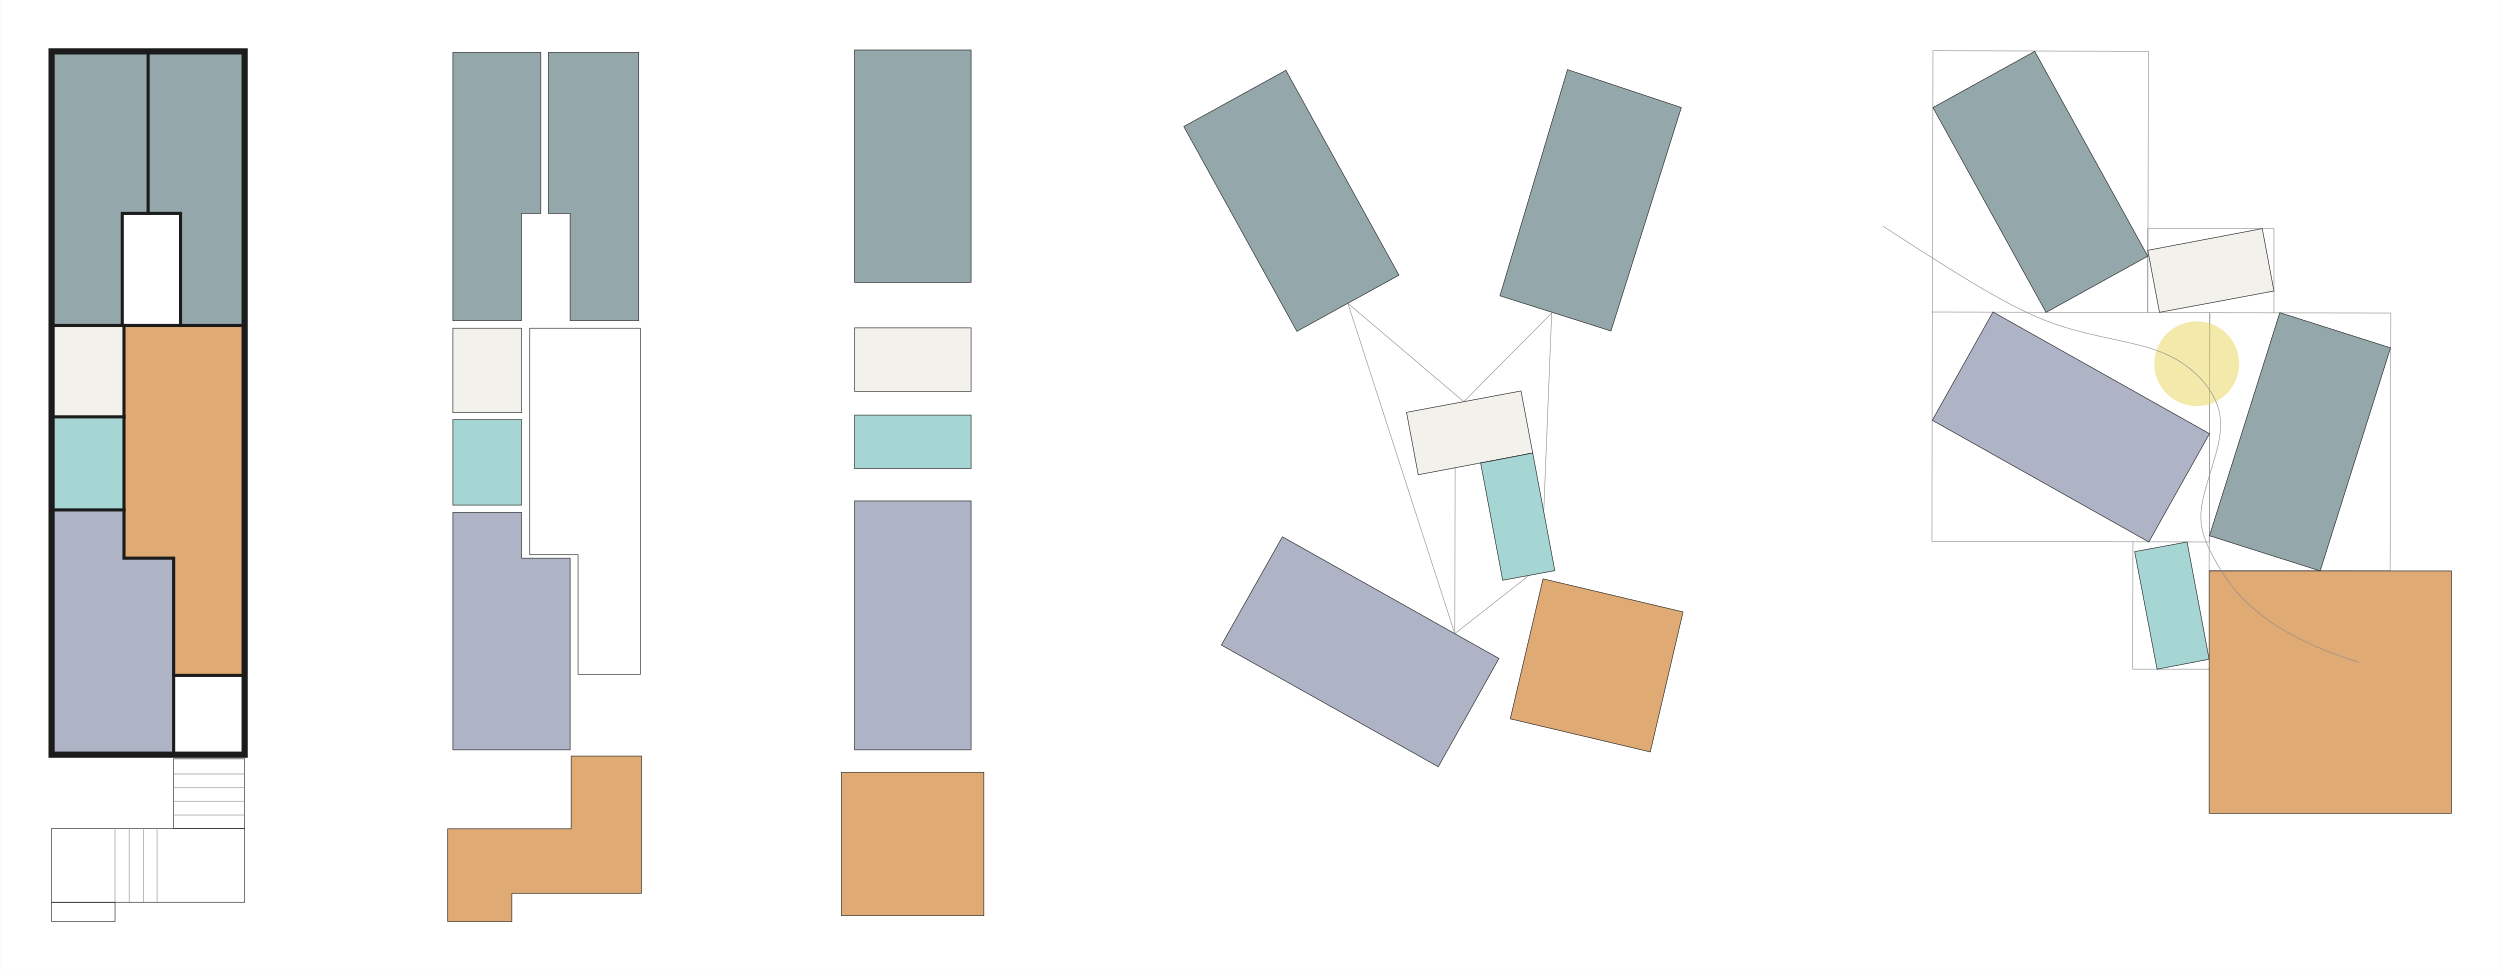
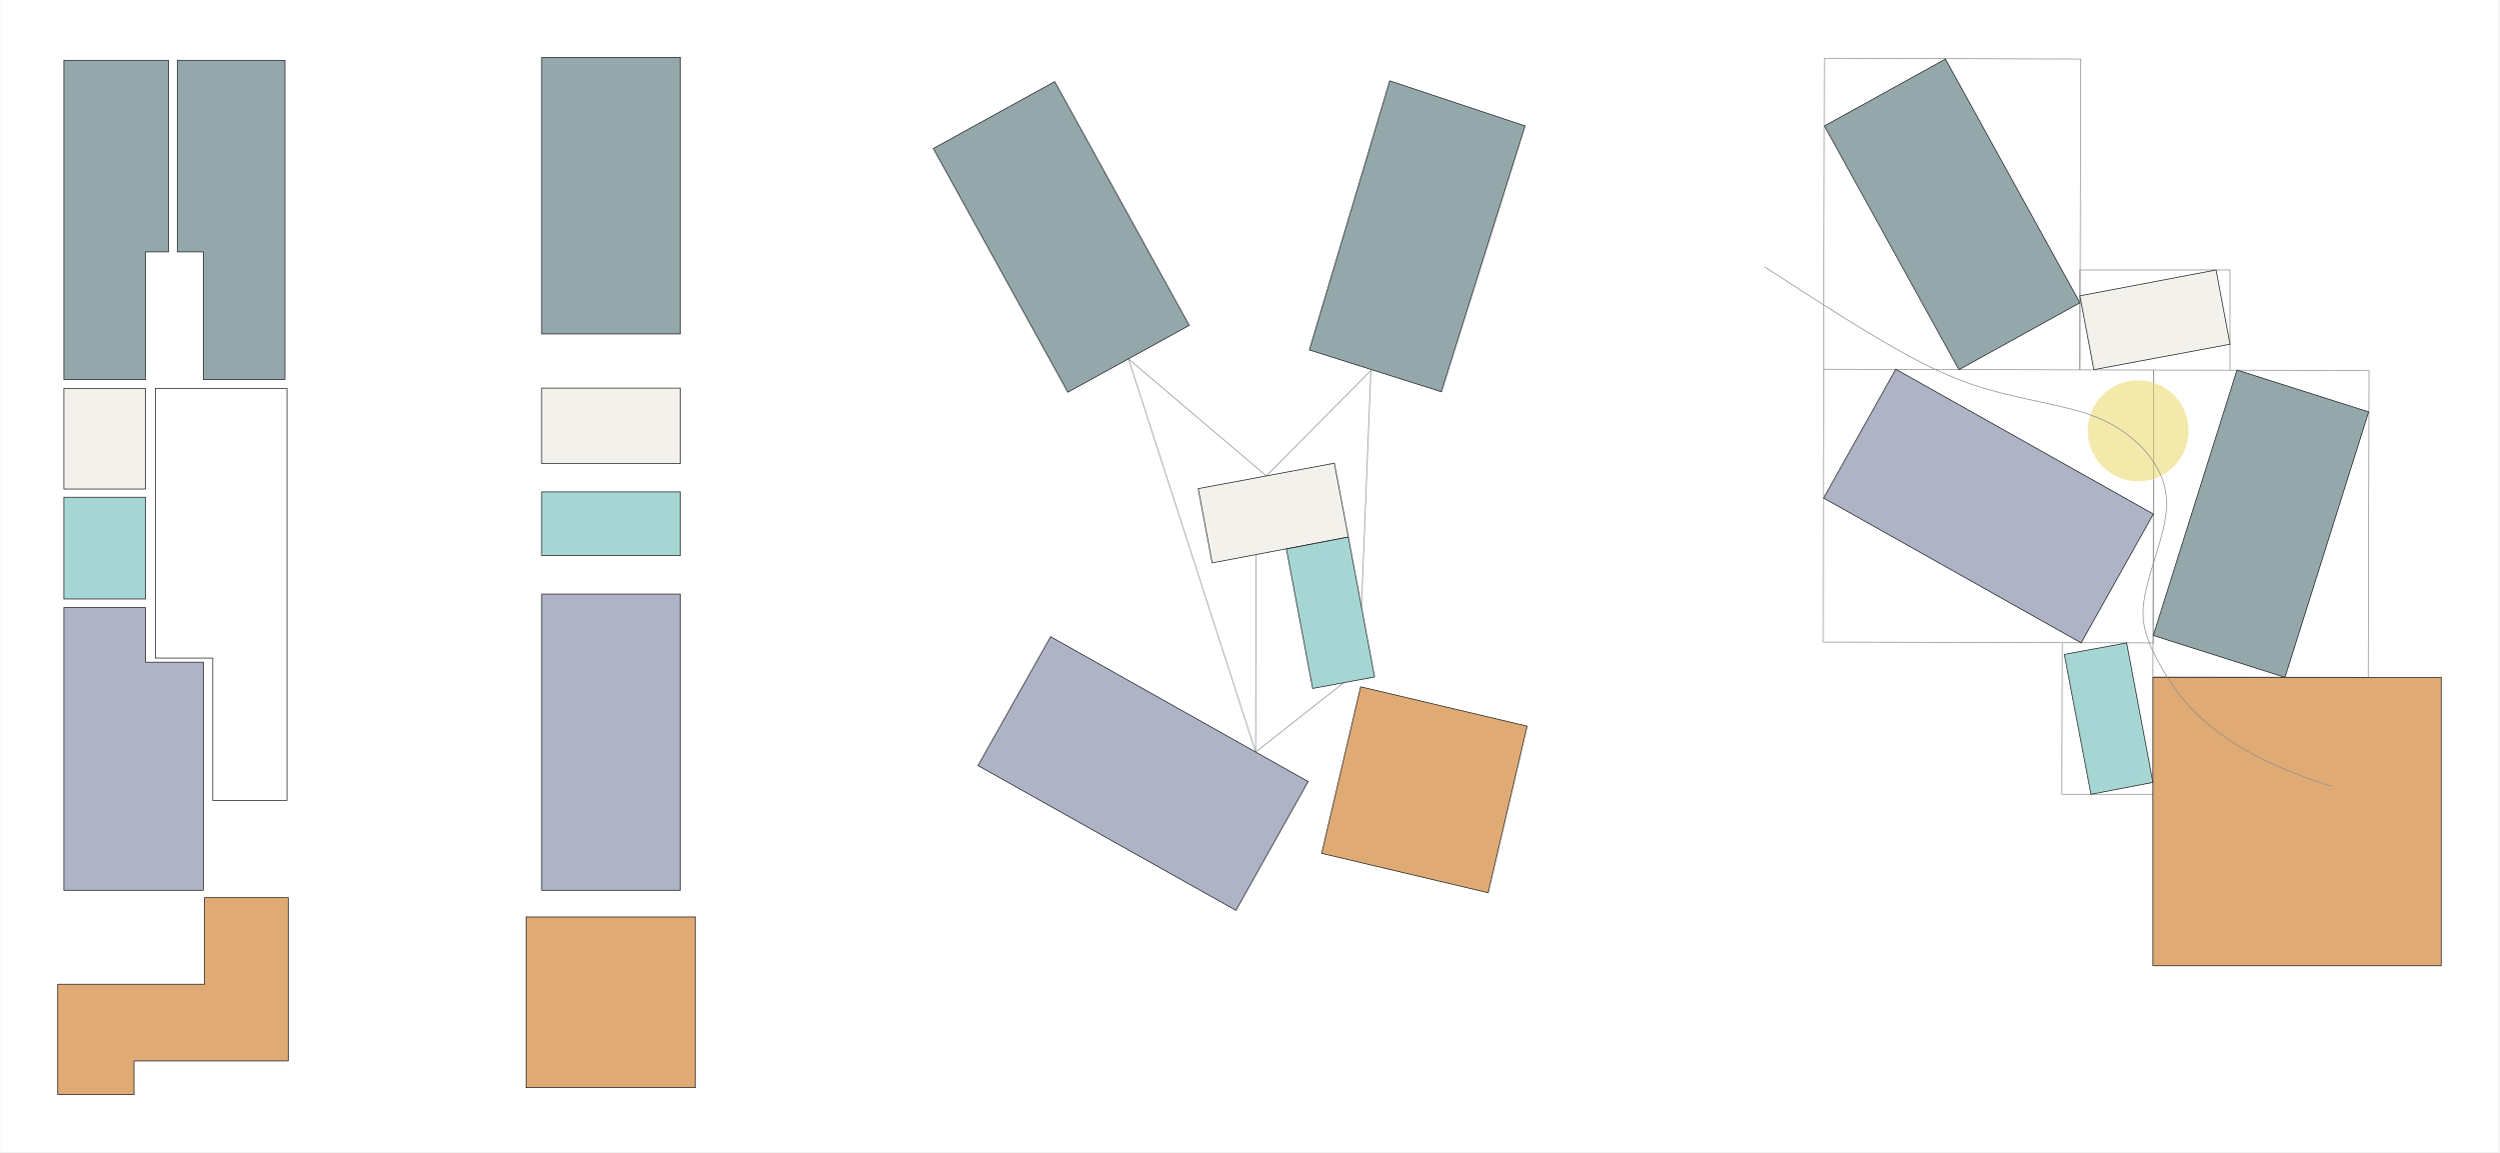
- <svg xmlns="http://www.w3.org/2000/svg" viewBox="0 0 725.0 281.3" width="2900" height="1125">
+ <svg xmlns="http://www.w3.org/2000/svg" viewBox="0 0 609.2 280.8" width="2437" height="1123">
  <rect width="100%" height="100%" fill="#fff" />
-   <g transform="translate(-726.10 -536.10)">
-     <path d="M741.00 551.00 L769.00 551.00 L769.00 598.00 L761.50 598.00 L761.50 630.50 L741.00 630.50 Z" fill="#94A8AB" stroke="#1b1b1b" stroke-width="0.7" vector-effect="non-scaling-stroke" stroke-linejoin="miter" />
-     <path d="M769.00 551.00 L797.00 551.00 L797.00 630.50 L778.40 630.50 L778.40 598.00 L769.00 598.00 Z" fill="#94A8AB" stroke="#1b1b1b" stroke-width="0.7" vector-effect="non-scaling-stroke" stroke-linejoin="miter" />
-     <path d="M741.00 630.50 L762.00 630.50 L762.00 657.00 L741.00 657.00 Z" fill="#F2F1EC" stroke="#1b1b1b" stroke-width="0.7" vector-effect="non-scaling-stroke" stroke-linejoin="miter" />
-     <path d="M741.00 657.00 L762.00 657.00 L762.00 684.00 L741.00 684.00 Z" fill="#A6D6D4" stroke="#1b1b1b" stroke-width="0.7" vector-effect="non-scaling-stroke" stroke-linejoin="miter" />
-     <path d="M741.00 684.00 L762.00 684.00 L762.00 698.00 L776.40 698.00 L776.40 755.00 L741.00 755.00 Z" fill="#AEB3C6" stroke="#1b1b1b" stroke-width="0.7" vector-effect="non-scaling-stroke" stroke-linejoin="miter" />
-     <path d="M762.00 630.50 L797.00 630.50 L797.00 732.00 L776.40 732.00 L776.40 698.00 L762.00 698.00 Z" fill="#DFAA74" stroke="#1b1b1b" stroke-width="0.7" vector-effect="non-scaling-stroke" stroke-linejoin="miter" />
-     <path d="M769.00 551.00 L769.00 598.00" fill="none" stroke="#1b1b1b" stroke-width="0.9" stroke-linecap="square" stroke-linejoin="miter" />
-     <path d="M761.50 630.50 L761.50 598.00 L778.40 598.00 L778.40 630.50" fill="none" stroke="#1b1b1b" stroke-width="0.9" stroke-linecap="square" stroke-linejoin="miter" />
-     <path d="M741.00 630.50 L797.00 630.50" fill="none" stroke="#1b1b1b" stroke-width="0.9" stroke-linecap="square" stroke-linejoin="miter" />
-     <path d="M762.00 630.50 L762.00 698.00 L776.40 698.00 L776.40 755.00" fill="none" stroke="#1b1b1b" stroke-width="0.9" stroke-linecap="square" stroke-linejoin="miter" />
-     <path d="M741.00 657.00 L762.00 657.00" fill="none" stroke="#1b1b1b" stroke-width="0.9" stroke-linecap="square" stroke-linejoin="miter" />
-     <path d="M741.00 684.00 L762.00 684.00" fill="none" stroke="#1b1b1b" stroke-width="0.9" stroke-linecap="square" stroke-linejoin="miter" />
-     <path d="M776.40 732.00 L797.00 732.00" fill="none" stroke="#1b1b1b" stroke-width="0.9" stroke-linecap="square" stroke-linejoin="miter" />
-     <path d="M741.00 551.00 L797.00 551.00 L797.00 755.00 L741.00 755.00 L741.00 551.00" fill="none" stroke="#1b1b1b" stroke-width="1.8" stroke-linecap="square" stroke-linejoin="miter" />
-     <path d="M776.40 756.20 L797.00 756.20 L797.00 776.40 L776.40 776.40 Z" fill="none" stroke="#1b1b1b" stroke-width="0.7" vector-effect="non-scaling-stroke" stroke-linejoin="miter" />
-     <path d="M776.40 760.60 L797.00 760.60" stroke="#8b8c8e" stroke-width="0.7" vector-effect="non-scaling-stroke" fill="none" stroke-linecap="round" />
-     <path d="M776.40 764.60 L797.00 764.60" stroke="#8b8c8e" stroke-width="0.7" vector-effect="non-scaling-stroke" fill="none" stroke-linecap="round" />
-     <path d="M776.40 768.50 L797.00 768.50" stroke="#8b8c8e" stroke-width="0.7" vector-effect="non-scaling-stroke" fill="none" stroke-linecap="round" />
-     <path d="M776.40 772.50 L797.00 772.50" stroke="#8b8c8e" stroke-width="0.7" vector-effect="non-scaling-stroke" fill="none" stroke-linecap="round" />
-     <path d="M741.00 776.40 L797.00 776.40 L797.00 797.80 L741.00 797.80 Z" fill="none" stroke="#1b1b1b" stroke-width="0.7" vector-effect="non-scaling-stroke" stroke-linejoin="miter" />
-     <path d="M759.40 776.40 L759.40 797.80" stroke="#8b8c8e" stroke-width="0.7" vector-effect="non-scaling-stroke" fill="none" stroke-linecap="round" />
-     <path d="M763.50 776.40 L763.50 797.80" stroke="#8b8c8e" stroke-width="0.7" vector-effect="non-scaling-stroke" fill="none" stroke-linecap="round" />
-     <path d="M767.60 776.40 L767.60 797.80" stroke="#8b8c8e" stroke-width="0.7" vector-effect="non-scaling-stroke" fill="none" stroke-linecap="round" />
-     <path d="M771.60 776.40 L771.60 797.80" stroke="#8b8c8e" stroke-width="0.7" vector-effect="non-scaling-stroke" fill="none" stroke-linecap="round" />
-     <path d="M741.00 797.80 L759.40 797.80 L759.40 803.40 L741.00 803.40 Z" fill="none" stroke="#1b1b1b" stroke-width="0.7" vector-effect="non-scaling-stroke" stroke-linejoin="miter" />
-   </g>
-   <g transform="translate(-754.90 -536.10)">
+   <g transform="translate(-870.70 -536.60)">
    <path d="M886.20 551.30 L911.70 551.30 L911.70 598.00 L906.10 598.00 L906.10 629.10 L886.20 629.10 Z" fill="#94A8AB" stroke="#1b1b1b" stroke-width="0.7" vector-effect="non-scaling-stroke" stroke-linejoin="miter" />
    <path d="M913.90 551.30 L940.10 551.30 L940.10 629.10 L920.20 629.10 L920.20 598.00 L913.90 598.00 Z" fill="#94A8AB" stroke="#1b1b1b" stroke-width="0.7" vector-effect="non-scaling-stroke" stroke-linejoin="miter" />
    <path d="M886.20 631.30 L906.10 631.30 L906.10 655.80 L886.20 655.80 Z" fill="#F2F1EC" stroke="#1b1b1b" stroke-width="0.7" vector-effect="non-scaling-stroke" stroke-linejoin="miter" />
    <path d="M886.20 657.80 L906.10 657.80 L906.10 682.60 L886.20 682.60 Z" fill="#A6D6D4" stroke="#1b1b1b" stroke-width="0.7" vector-effect="non-scaling-stroke" stroke-linejoin="miter" />
    <path d="M886.20 684.70 L906.10 684.70 L906.10 698.00 L920.20 698.00 L920.20 753.60 L886.20 753.60 Z" fill="#AEB3C6" stroke="#1b1b1b" stroke-width="0.7" vector-effect="non-scaling-stroke" stroke-linejoin="miter" />
    <path d="M908.50 631.30 L940.60 631.30 L940.60 731.70 L922.50 731.70 L922.50 697.00 L908.50 697.00 Z" fill="none" stroke="#1b1b1b" stroke-width="0.7" vector-effect="non-scaling-stroke" stroke-linejoin="miter" />
    <path d="M884.70 803.40 L903.30 803.40 L903.30 795.20 L940.90 795.20 L940.90 755.40 L920.50 755.40 L920.50 776.50 L884.70 776.50 Z" fill="#DFAA74" stroke="#1b1b1b" stroke-width="0.7" vector-effect="non-scaling-stroke" stroke-linejoin="miter" />
  </g>
-   <g transform="translate(-786.10 -536.10)">
+   <g transform="translate(-901.90 -536.60)">
    <path d="M1033.90 550.60 L1067.70 550.60 L1067.70 618.00 L1033.90 618.00 Z" fill="#94A8AB" stroke="#1b1b1b" stroke-width="0.7" vector-effect="non-scaling-stroke" stroke-linejoin="miter" />
    <path d="M1033.90 631.20 L1067.70 631.20 L1067.70 649.60 L1033.90 649.60 Z" fill="#F2F1EC" stroke="#1b1b1b" stroke-width="0.7" vector-effect="non-scaling-stroke" stroke-linejoin="miter" />
    <path d="M1033.90 656.50 L1067.70 656.50 L1067.70 672.00 L1033.90 672.00 Z" fill="#A6D6D4" stroke="#1b1b1b" stroke-width="0.7" vector-effect="non-scaling-stroke" stroke-linejoin="miter" />
    <path d="M1033.90 681.40 L1067.70 681.40 L1067.70 753.60 L1033.90 753.60 Z" fill="#AEB3C6" stroke="#1b1b1b" stroke-width="0.7" vector-effect="non-scaling-stroke" stroke-linejoin="miter" />
    <path d="M1030.10 760.10 L1071.40 760.10 L1071.40 801.70 L1030.10 801.70 Z" fill="#DFAA74" stroke="#1b1b1b" stroke-width="0.7" vector-effect="non-scaling-stroke" stroke-linejoin="miter" />
  </g>
-   <g transform="translate(-809.90 -536.10)">
+   <g transform="translate(-925.70 -536.60)">
    <path d="M1200.80 624.10 L1234.40 652.60 L1259.90 626.90" stroke="#8b8c8e" stroke-width="0.7" vector-effect="non-scaling-stroke" fill="none" stroke-linecap="round" />
    <path d="M1200.80 624.10 L1231.80 719.90" stroke="#8b8c8e" stroke-width="0.7" vector-effect="non-scaling-stroke" fill="none" stroke-linecap="round" />
    <path d="M1259.90 626.90 L1257.60 684.60" stroke="#8b8c8e" stroke-width="0.7" vector-effect="non-scaling-stroke" fill="none" stroke-linecap="round" />
    <path d="M1231.80 719.90 L1253.30 703.00" stroke="#8b8c8e" stroke-width="0.7" vector-effect="non-scaling-stroke" fill="none" stroke-linecap="round" />
    <path d="M1231.80 719.90 L1231.90 671.80" stroke="#8b8c8e" stroke-width="0.7" vector-effect="non-scaling-stroke" fill="none" stroke-linecap="round" />
    <path d="M1182.80 556.50 L1215.60 615.90 L1186.00 632.20 L1153.20 572.80 Z" fill="#94A8AB" stroke="#1b1b1b" stroke-width="0.7" vector-effect="non-scaling-stroke" stroke-linejoin="miter" />
    <path d="M1277.10 632.10 L1297.50 567.30 L1264.50 556.30 L1244.90 621.90 Z" fill="#94A8AB" stroke="#1b1b1b" stroke-width="0.7" vector-effect="non-scaling-stroke" stroke-linejoin="miter" />
    <path d="M1254.40 667.50 L1251.00 649.50 L1217.80 655.70 L1221.20 673.80 Z" fill="#F2F1EC" stroke="#1b1b1b" stroke-width="0.7" vector-effect="non-scaling-stroke" stroke-linejoin="miter" />
    <path d="M1239.30 670.40 L1245.70 704.40 L1260.80 701.60 L1254.40 667.50 Z" fill="#A6D6D4" stroke="#1b1b1b" stroke-width="0.7" vector-effect="non-scaling-stroke" stroke-linejoin="miter" />
    <path d="M1244.60 727.10 L1181.80 691.80 L1164.10 723.20 L1227.00 758.50 Z" fill="#AEB3C6" stroke="#1b1b1b" stroke-width="0.7" vector-effect="non-scaling-stroke" stroke-linejoin="miter" />
    <path d="M1257.40 704.00 L1298.00 713.60 L1288.50 754.20 L1247.90 744.60 Z" fill="#DFAA74" stroke="#1b1b1b" stroke-width="0.7" vector-effect="non-scaling-stroke" stroke-linejoin="miter" />
  </g>
-   <g transform="translate(-828.30 -536.10)">
+   <g transform="translate(-944.10 -536.60)">
    <path d="M1388.70 626.60 L1388.90 550.80 L1451.40 551.00 L1451.20 626.70" stroke="#8b8c8e" stroke-width="0.7" vector-effect="non-scaling-stroke" fill="none" stroke-linecap="round" />
    <path d="M1451.20 626.70 L1451.20 602.40 L1487.80 602.40 L1487.80 626.80" stroke="#8b8c8e" stroke-width="0.7" vector-effect="non-scaling-stroke" fill="none" stroke-linecap="round" />
    <path d="M1469.20 626.80 L1388.70 626.60 L1388.60 693.10 L1469.10 693.30 L1469.20 626.80" stroke="#8b8c8e" stroke-width="0.7" vector-effect="non-scaling-stroke" fill="none" stroke-linecap="round" />
    <path d="M1469.20 626.80 L1521.70 626.90 L1521.50 701.70 L1469.00 701.60 L1469.20 626.80" stroke="#8b8c8e" stroke-width="0.7" vector-effect="non-scaling-stroke" fill="none" stroke-linecap="round" />
    <path d="M1446.90 693.30 L1446.80 730.20 L1469.00 730.20" stroke="#8b8c8e" stroke-width="0.7" vector-effect="non-scaling-stroke" fill="none" stroke-linecap="round" />
    <path d="M1421.70 626.70 L1451.20 610.40 L1418.40 551.00 L1388.90 567.30 Z" fill="#94A8AB" stroke="#1b1b1b" stroke-width="0.7" vector-effect="non-scaling-stroke" stroke-linejoin="miter" />
    <path d="M1487.80 620.50 L1484.40 602.40 L1451.20 608.70 L1454.60 626.70 Z" fill="#F2F1EC" stroke="#1b1b1b" stroke-width="0.7" vector-effect="non-scaling-stroke" stroke-linejoin="miter" />
    <path d="M1469.10 661.90 L1406.30 626.60 L1388.70 658.00 L1451.50 693.30 Z" fill="#AEB3C6" stroke="#1b1b1b" stroke-width="0.7" vector-effect="non-scaling-stroke" stroke-linejoin="miter" />
    <path d="M1469.10 691.50 L1501.20 701.70 L1521.60 637.00 L1489.50 626.80 Z" fill="#94A8AB" stroke="#1b1b1b" stroke-width="0.7" vector-effect="non-scaling-stroke" stroke-linejoin="miter" />
    <path d="M1453.90 730.20 L1469.00 727.30 L1462.60 693.30 L1447.40 696.10 Z" fill="#A6D6D4" stroke="#1b1b1b" stroke-width="0.7" vector-effect="non-scaling-stroke" stroke-linejoin="miter" />
    <path d="M1469.00 701.70 L1539.30 701.70 L1539.30 772.00 L1469.00 772.00 Z" fill="#DFAA74" stroke="#1b1b1b" stroke-width="0.7" vector-effect="non-scaling-stroke" stroke-linejoin="miter" />
    <circle cx="1465.4" cy="641.6" r="12.3" fill="#E9D766" fill-opacity=".55" />
    <path d="M1512.40 728.20 C1484.56 719.51 1476.02 707.76 1471.41 699.83 C1466.80 691.91 1466.12 687.80 1466.84 682.96 C1467.56 678.13 1469.68 672.55 1471.07 667.36 C1472.46 662.17 1473.13 657.35 1470.80 652.18 C1468.48 647.01 1463.17 641.48 1455.16 638.26 C1447.16 635.06 1436.45 634.16 1425.37 630.46 C1414.28 626.76 1402.82 620.25 1374.40 601.70" stroke="#8b8c8e" stroke-width="0.7" vector-effect="non-scaling-stroke" fill="none" stroke-linecap="round" />
  </g>
</svg>
